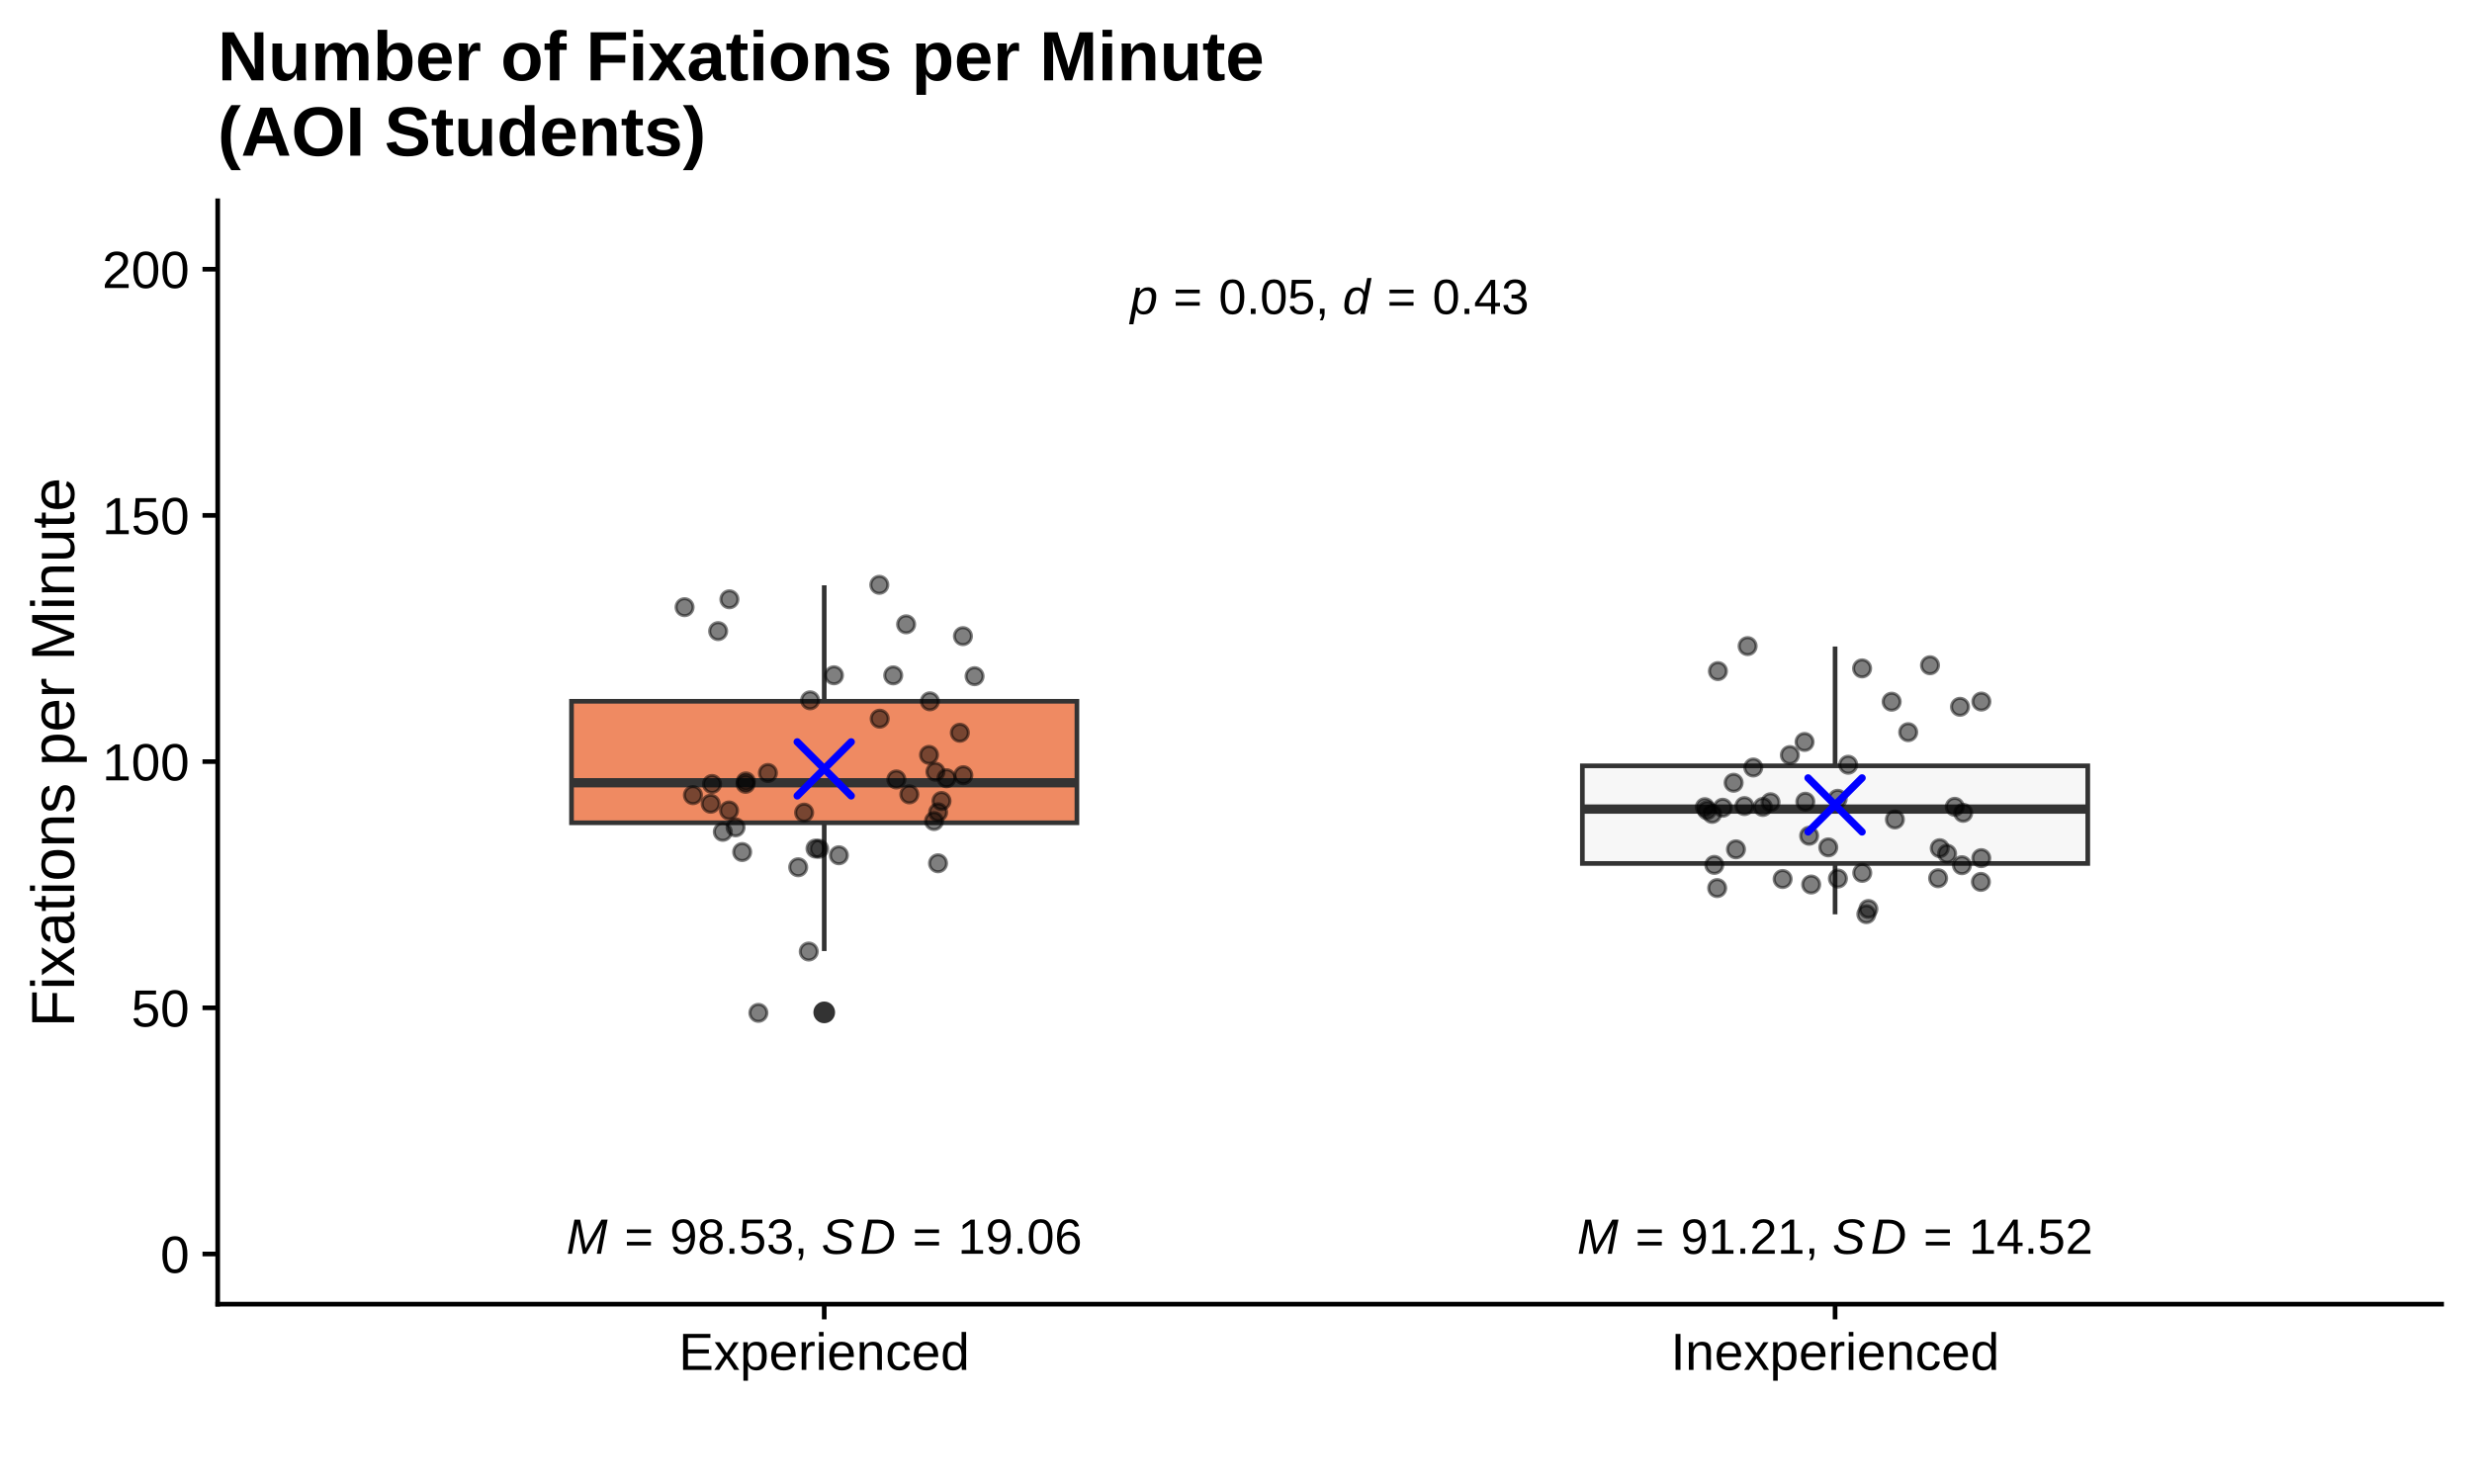
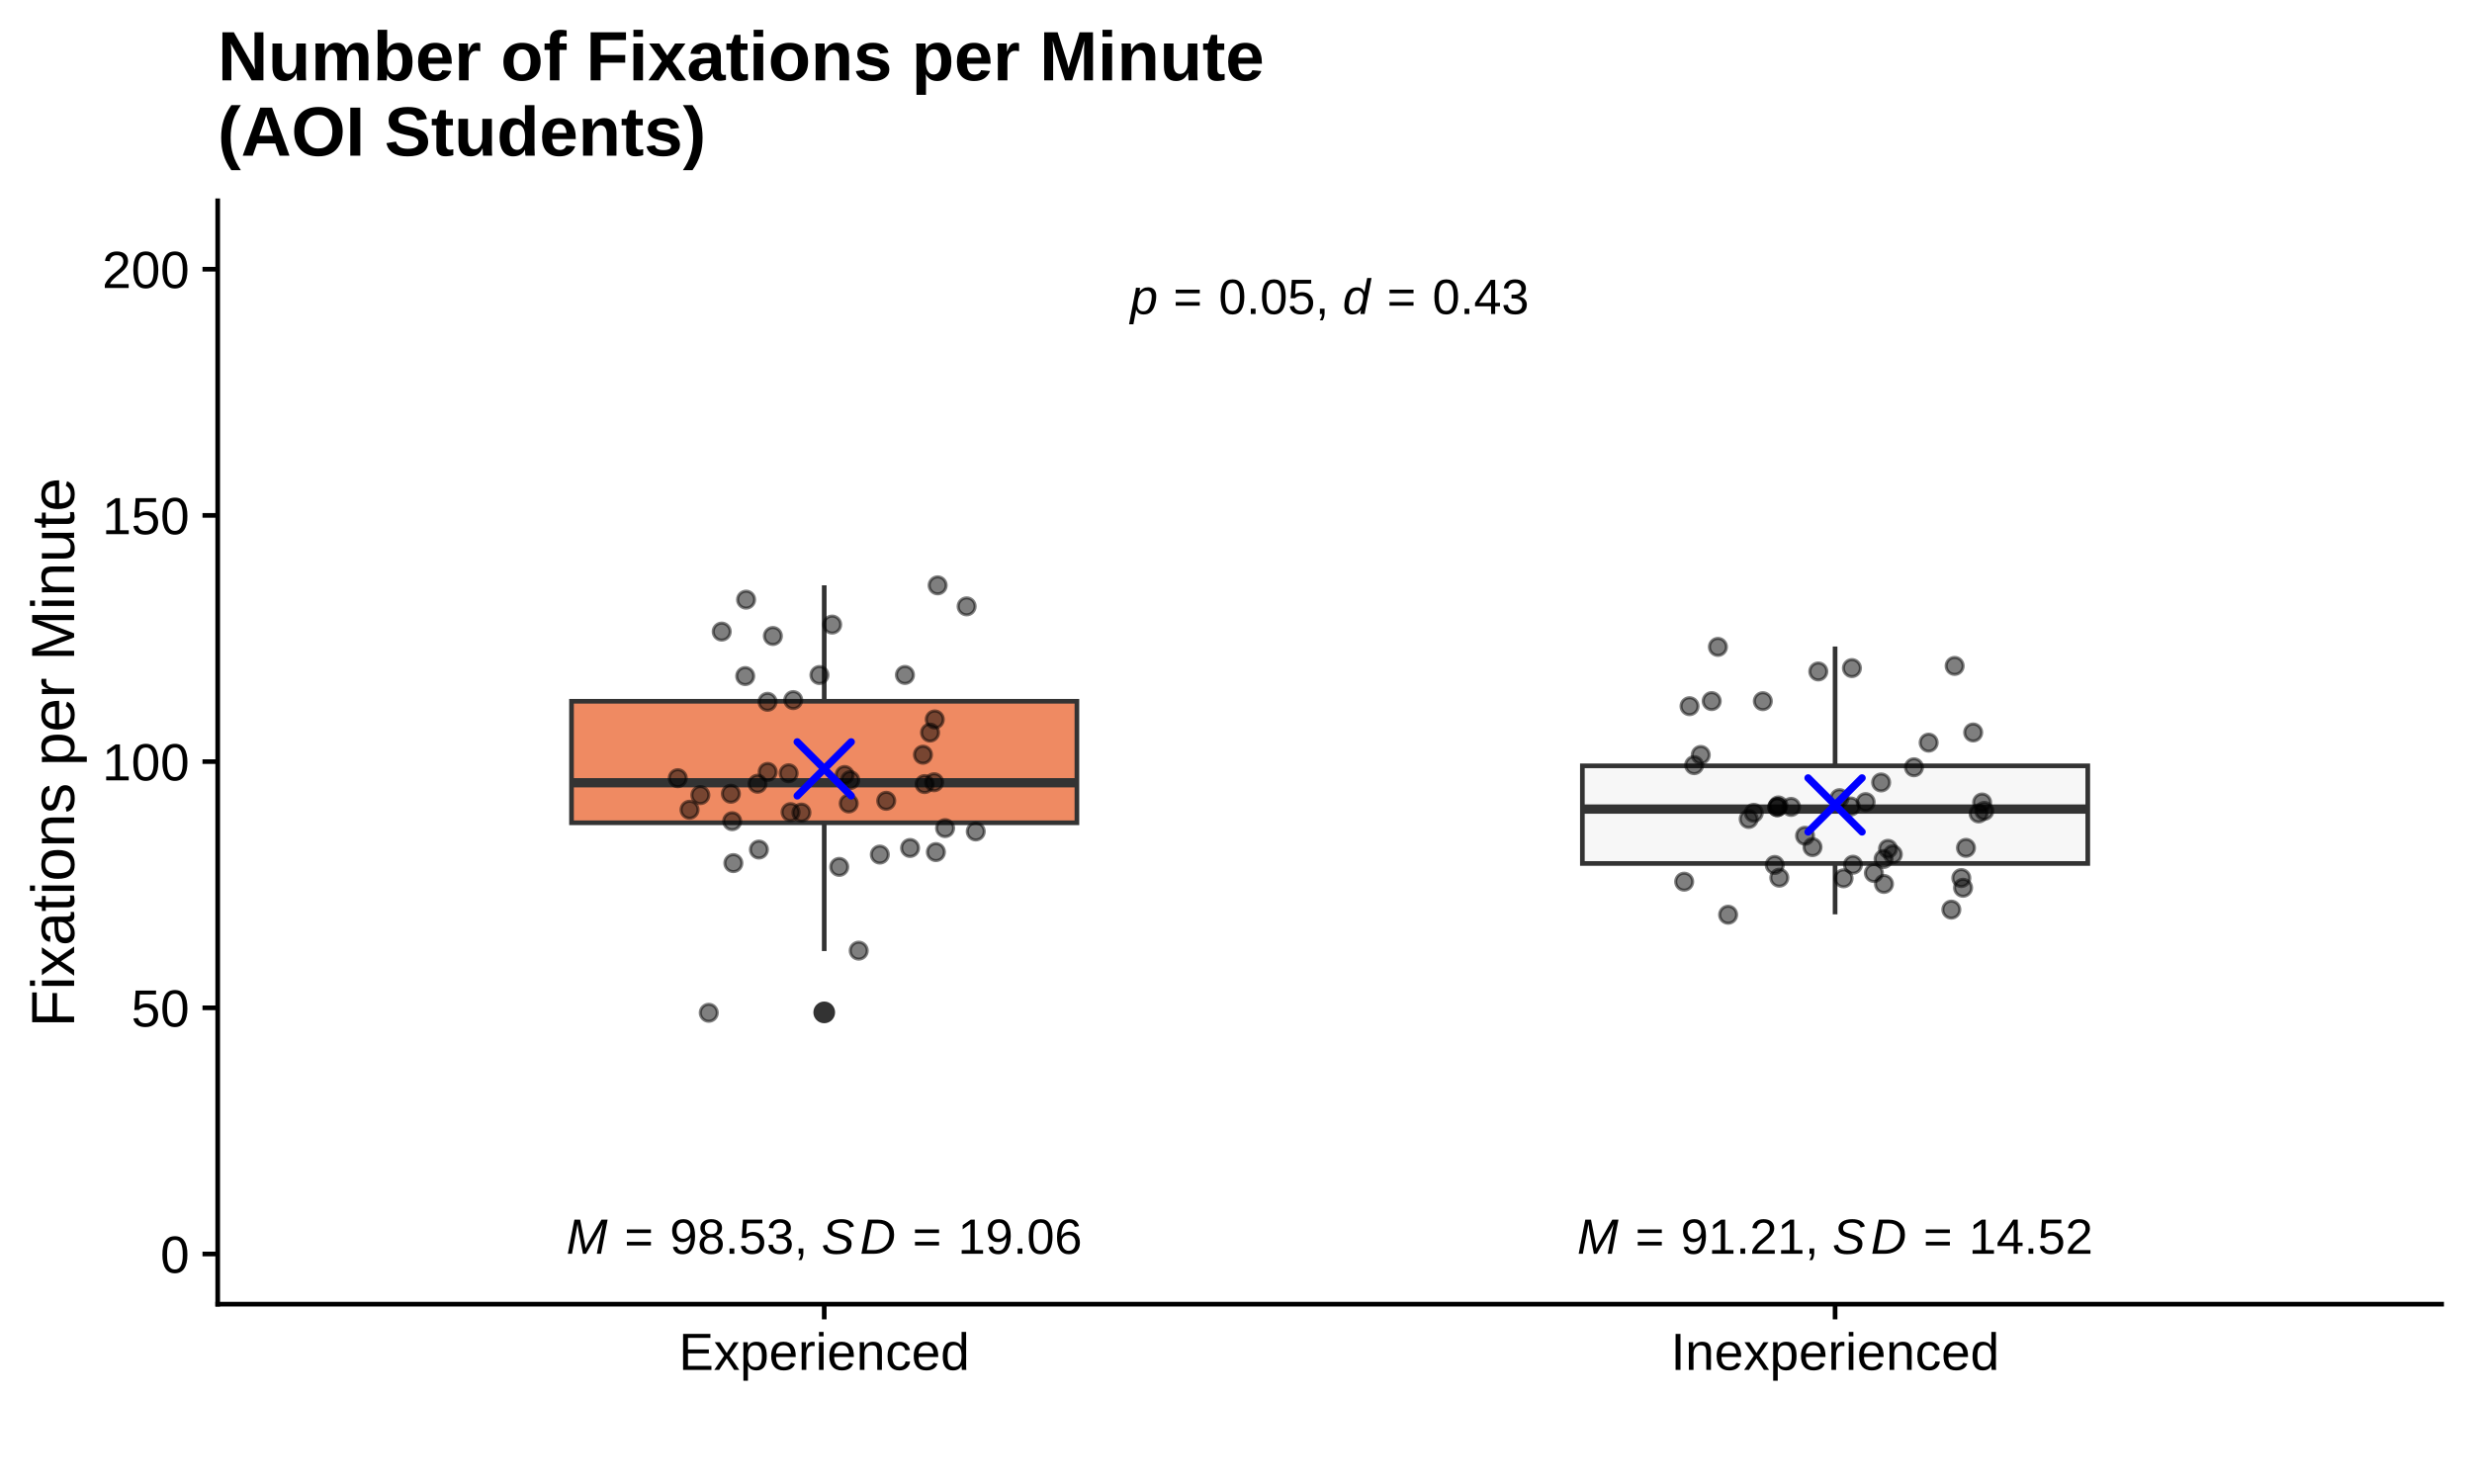
<svg xmlns="http://www.w3.org/2000/svg" class="svglite" width="566.93pt" height="340.16pt" viewBox="0 0 566.93 340.16">
  <defs>
    <style type="text/css">
    .svglite line, .svglite polyline, .svglite polygon, .svglite path, .svglite rect, .svglite circle {
      fill: none;
      stroke: #000000;
      stroke-linecap: round;
      stroke-linejoin: round;
      stroke-miterlimit: 10.00;
    }
    .svglite text {
      white-space: pre;
    }
  </style>
  </defs>
  <rect width="100%" height="100%" style="stroke: none; fill: none;" />
  <defs>
    <clipPath id="cpMC4wMHw1NjYuOTN8MC4wMHwzNDAuMTY=">
      <rect x="0.00" y="0.00" width="566.93" height="340.16" />
    </clipPath>
  </defs>
  <g clip-path="url(#cpMC4wMHw1NjYuOTN8MC4wMHwzNDAuMTY=)">
</g>
  <defs>
    <clipPath id="cpNDkuOTN8NTU5Ljk2fDQ2LjA1fDI5OS4xNA==">
      <rect x="49.93" y="46.05" width="510.03" height="253.08" />
    </clipPath>
  </defs>
  <g clip-path="url(#cpNDkuOTN8NTU5Ljk2fDQ2LjA1fDI5OS4xNA==)">
    <circle cx="189.03" cy="232.21" r="2.49" style="stroke-width: 0.71; stroke: none; fill: #333333;" />
    <line x1="189.03" y1="160.85" x2="189.03" y2="134.25" style="stroke-width: 1.07; stroke: #333333; stroke-linecap: butt;" />
    <line x1="189.03" y1="188.72" x2="189.03" y2="218.14" style="stroke-width: 1.07; stroke: #333333; stroke-linecap: butt;" />
    <polygon points="131.07,160.85 131.07,188.72 246.98,188.72 246.98,160.85 131.07,160.85 " style="stroke-width: 1.07; stroke: #333333; stroke-linecap: butt; stroke-linejoin: miter; fill: #EF8A62;" />
    <line x1="131.07" y1="179.54" x2="246.98" y2="179.54" style="stroke-width: 2.13; stroke: #333333; stroke-linecap: butt; stroke-linejoin: miter;" />
    <line x1="420.86" y1="175.66" x2="420.86" y2="148.29" style="stroke-width: 1.07; stroke: #333333; stroke-linecap: butt;" />
    <line x1="420.86" y1="198.05" x2="420.86" y2="209.72" style="stroke-width: 1.07; stroke: #333333; stroke-linecap: butt;" />
    <polygon points="362.90,175.66 362.90,198.05 478.81,198.05 478.81,175.66 362.90,175.66 " style="stroke-width: 1.07; stroke: #333333; stroke-linecap: butt; stroke-linejoin: miter; fill: #F7F7F7;" />
    <line x1="362.90" y1="185.58" x2="478.81" y2="185.58" style="stroke-width: 2.13; stroke: #333333; stroke-linecap: butt; stroke-linejoin: miter;" />
-     <circle cx="398.13" cy="194.81" r="1.95" style="stroke-width: 0.71; stroke: #000000; stroke-opacity: 0.50; fill: #000000; fill-opacity: 0.50;" />
-     <circle cx="414.04" cy="183.89" r="1.95" style="stroke-width: 0.71; stroke: #000000; stroke-opacity: 0.50; fill: #000000; fill-opacity: 0.50;" />
-     <circle cx="395.09" cy="185.27" r="1.95" style="stroke-width: 0.71; stroke: #000000; stroke-opacity: 0.50; fill: #000000; fill-opacity: 0.50;" />
-     <circle cx="450.24" cy="186.44" r="1.95" style="stroke-width: 0.71; stroke: #000000; stroke-opacity: 0.50; fill: #000000; fill-opacity: 0.50;" />
-     <circle cx="428.03" cy="209.68" r="1.95" style="stroke-width: 0.71; stroke: #000000; stroke-opacity: 0.50; fill: #000000; fill-opacity: 0.50;" />
-     <circle cx="449.95" cy="198.45" r="1.95" style="stroke-width: 0.71; stroke: #000000; stroke-opacity: 0.50; fill: #000000; fill-opacity: 0.50;" />
-     <circle cx="410.49" cy="173.19" r="1.95" style="stroke-width: 0.71; stroke: #000000; stroke-opacity: 0.50; fill: #000000; fill-opacity: 0.50;" />
-     <circle cx="402.10" cy="176.04" r="1.95" style="stroke-width: 0.71; stroke: #000000; stroke-opacity: 0.50; fill: #000000; fill-opacity: 0.50;" />
-     <circle cx="427.09" cy="200.21" r="1.95" style="stroke-width: 0.71; stroke: #000000; stroke-opacity: 0.50; fill: #000000; fill-opacity: 0.50;" />
-     <circle cx="414.91" cy="191.70" r="1.95" style="stroke-width: 0.71; stroke: #000000; stroke-opacity: 0.50; fill: #000000; fill-opacity: 0.50;" />
-     <circle cx="434.58" cy="187.96" r="1.95" style="stroke-width: 0.71; stroke: #000000; stroke-opacity: 0.50; fill: #000000; fill-opacity: 0.50;" />
-     <circle cx="427.05" cy="153.31" r="1.95" style="stroke-width: 0.71; stroke: #000000; stroke-opacity: 0.50; fill: #000000; fill-opacity: 0.50;" />
-     <circle cx="437.63" cy="167.94" r="1.95" style="stroke-width: 0.71; stroke: #000000; stroke-opacity: 0.50; fill: #000000; fill-opacity: 0.50;" />
-     <circle cx="454.39" cy="196.83" r="1.95" style="stroke-width: 0.71; stroke: #000000; stroke-opacity: 0.50; fill: #000000; fill-opacity: 0.50;" />
-     <circle cx="454.41" cy="160.92" r="1.95" style="stroke-width: 0.71; stroke: #000000; stroke-opacity: 0.50; fill: #000000; fill-opacity: 0.50;" />
-     <circle cx="433.83" cy="160.95" r="1.95" style="stroke-width: 0.71; stroke: #000000; stroke-opacity: 0.50; fill: #000000; fill-opacity: 0.50;" />
-     <circle cx="419.30" cy="194.36" r="1.95" style="stroke-width: 0.71; stroke: #000000; stroke-opacity: 0.50; fill: #000000; fill-opacity: 0.50;" />
-     <circle cx="413.86" cy="170.18" r="1.95" style="stroke-width: 0.71; stroke: #000000; stroke-opacity: 0.50; fill: #000000; fill-opacity: 0.50;" />
-     <circle cx="397.59" cy="179.54" r="1.95" style="stroke-width: 0.71; stroke: #000000; stroke-opacity: 0.50; fill: #000000; fill-opacity: 0.50;" />
-     <circle cx="393.82" cy="203.70" r="1.95" style="stroke-width: 0.71; stroke: #000000; stroke-opacity: 0.50; fill: #000000; fill-opacity: 0.50;" />
-     <circle cx="444.49" cy="201.44" r="1.95" style="stroke-width: 0.71; stroke: #000000; stroke-opacity: 0.50; fill: #000000; fill-opacity: 0.50;" />
-     <circle cx="406.06" cy="184.01" r="1.95" style="stroke-width: 0.71; stroke: #000000; stroke-opacity: 0.50; fill: #000000; fill-opacity: 0.50;" />
-     <circle cx="400.07" cy="184.89" r="1.95" style="stroke-width: 0.71; stroke: #000000; stroke-opacity: 0.50; fill: #000000; fill-opacity: 0.50;" />
-     <circle cx="421.51" cy="201.51" r="1.95" style="stroke-width: 0.71; stroke: #000000; stroke-opacity: 0.50; fill: #000000; fill-opacity: 0.50;" />
-     <circle cx="415.38" cy="202.88" r="1.95" style="stroke-width: 0.71; stroke: #000000; stroke-opacity: 0.50; fill: #000000; fill-opacity: 0.50;" />
-     <circle cx="454.30" cy="202.28" r="1.95" style="stroke-width: 0.71; stroke: #000000; stroke-opacity: 0.50; fill: #000000; fill-opacity: 0.50;" />
-     <circle cx="444.86" cy="194.55" r="1.95" style="stroke-width: 0.71; stroke: #000000; stroke-opacity: 0.50; fill: #000000; fill-opacity: 0.50;" />
-     <circle cx="393.99" cy="153.93" r="1.95" style="stroke-width: 0.71; stroke: #000000; stroke-opacity: 0.50; fill: #000000; fill-opacity: 0.50;" />
-     <circle cx="400.80" cy="148.20" r="1.95" style="stroke-width: 0.71; stroke: #000000; stroke-opacity: 0.50; fill: #000000; fill-opacity: 0.50;" />
-     <circle cx="421.45" cy="183.22" r="1.95" style="stroke-width: 0.71; stroke: #000000; stroke-opacity: 0.50; fill: #000000; fill-opacity: 0.50;" />
-     <circle cx="446.55" cy="195.81" r="1.95" style="stroke-width: 0.71; stroke: #000000; stroke-opacity: 0.50; fill: #000000; fill-opacity: 0.50;" />
-     <circle cx="408.83" cy="201.62" r="1.95" style="stroke-width: 0.71; stroke: #000000; stroke-opacity: 0.50; fill: #000000; fill-opacity: 0.50;" />
-     <circle cx="428.50" cy="208.49" r="1.95" style="stroke-width: 0.71; stroke: #000000; stroke-opacity: 0.50; fill: #000000; fill-opacity: 0.50;" />
-     <circle cx="392.67" cy="186.68" r="1.95" style="stroke-width: 0.71; stroke: #000000; stroke-opacity: 0.50; fill: #000000; fill-opacity: 0.50;" />
-     <circle cx="448.31" cy="185.06" r="1.95" style="stroke-width: 0.71; stroke: #000000; stroke-opacity: 0.50; fill: #000000; fill-opacity: 0.50;" />
-     <circle cx="442.63" cy="152.59" r="1.95" style="stroke-width: 0.71; stroke: #000000; stroke-opacity: 0.50; fill: #000000; fill-opacity: 0.50;" />
-     <circle cx="390.99" cy="185.14" r="1.95" style="stroke-width: 0.71; stroke: #000000; stroke-opacity: 0.50; fill: #000000; fill-opacity: 0.50;" />
-     <circle cx="391.48" cy="185.85" r="1.95" style="stroke-width: 0.71; stroke: #000000; stroke-opacity: 0.50; fill: #000000; fill-opacity: 0.50;" />
-     <circle cx="404.29" cy="185.09" r="1.95" style="stroke-width: 0.71; stroke: #000000; stroke-opacity: 0.50; fill: #000000; fill-opacity: 0.50;" />
-     <circle cx="423.87" cy="175.41" r="1.95" style="stroke-width: 0.71; stroke: #000000; stroke-opacity: 0.50; fill: #000000; fill-opacity: 0.50;" />
-     <circle cx="449.51" cy="162.12" r="1.95" style="stroke-width: 0.71; stroke: #000000; stroke-opacity: 0.50; fill: #000000; fill-opacity: 0.50;" />
-     <circle cx="393.16" cy="198.38" r="1.95" style="stroke-width: 0.71; stroke: #000000; stroke-opacity: 0.50; fill: #000000; fill-opacity: 0.50;" />
-     <circle cx="207.81" cy="143.20" r="1.95" style="stroke-width: 0.71; stroke: #000000; stroke-opacity: 0.50; fill: #000000; fill-opacity: 0.50;" />
-     <circle cx="168.70" cy="189.77" r="1.95" style="stroke-width: 0.71; stroke: #000000; stroke-opacity: 0.50; fill: #000000; fill-opacity: 0.50;" />
-     <circle cx="187.03" cy="194.64" r="1.95" style="stroke-width: 0.71; stroke: #000000; stroke-opacity: 0.50; fill: #000000; fill-opacity: 0.50;" />
-     <circle cx="173.93" cy="232.32" r="1.95" style="stroke-width: 0.71; stroke: #000000; stroke-opacity: 0.50; fill: #000000; fill-opacity: 0.50;" />
-     <circle cx="201.66" cy="134.14" r="1.95" style="stroke-width: 0.71; stroke: #000000; stroke-opacity: 0.50; fill: #000000; fill-opacity: 0.50;" />
-     <circle cx="184.42" cy="186.39" r="1.95" style="stroke-width: 0.71; stroke: #000000; stroke-opacity: 0.50; fill: #000000; fill-opacity: 0.50;" />
-     <circle cx="192.39" cy="196.17" r="1.95" style="stroke-width: 0.71; stroke: #000000; stroke-opacity: 0.50; fill: #000000; fill-opacity: 0.50;" />
-     <circle cx="217.08" cy="178.50" r="1.95" style="stroke-width: 0.71; stroke: #000000; stroke-opacity: 0.50; fill: #000000; fill-opacity: 0.50;" />
-     <circle cx="164.70" cy="144.76" r="1.95" style="stroke-width: 0.71; stroke: #000000; stroke-opacity: 0.50; fill: #000000; fill-opacity: 0.50;" />
-     <circle cx="213.26" cy="160.86" r="1.95" style="stroke-width: 0.71; stroke: #000000; stroke-opacity: 0.50; fill: #000000; fill-opacity: 0.50;" />
-     <circle cx="220.13" cy="168.07" r="1.95" style="stroke-width: 0.71; stroke: #000000; stroke-opacity: 0.50; fill: #000000; fill-opacity: 0.50;" />
-     <circle cx="170.99" cy="179.79" r="1.95" style="stroke-width: 0.71; stroke: #000000; stroke-opacity: 0.50; fill: #000000; fill-opacity: 0.50;" />
-     <circle cx="185.79" cy="160.63" r="1.95" style="stroke-width: 0.71; stroke: #000000; stroke-opacity: 0.50; fill: #000000; fill-opacity: 0.50;" />
-     <circle cx="215.13" cy="198.01" r="1.95" style="stroke-width: 0.71; stroke: #000000; stroke-opacity: 0.50; fill: #000000; fill-opacity: 0.50;" />
-     <circle cx="185.48" cy="218.25" r="1.95" style="stroke-width: 0.71; stroke: #000000; stroke-opacity: 0.50; fill: #000000; fill-opacity: 0.50;" />
-     <circle cx="223.51" cy="155.10" r="1.95" style="stroke-width: 0.71; stroke: #000000; stroke-opacity: 0.50; fill: #000000; fill-opacity: 0.50;" />
-     <circle cx="214.21" cy="188.33" r="1.95" style="stroke-width: 0.71; stroke: #000000; stroke-opacity: 0.50; fill: #000000; fill-opacity: 0.50;" />
-     <circle cx="171.05" cy="179.23" r="1.95" style="stroke-width: 0.71; stroke: #000000; stroke-opacity: 0.50; fill: #000000; fill-opacity: 0.50;" />
-     <circle cx="204.85" cy="154.91" r="1.95" style="stroke-width: 0.71; stroke: #000000; stroke-opacity: 0.50; fill: #000000; fill-opacity: 0.50;" />
-     <circle cx="157.00" cy="139.27" r="1.95" style="stroke-width: 0.71; stroke: #000000; stroke-opacity: 0.50; fill: #000000; fill-opacity: 0.50;" />
-     <circle cx="213.06" cy="173.15" r="1.95" style="stroke-width: 0.71; stroke: #000000; stroke-opacity: 0.50; fill: #000000; fill-opacity: 0.50;" />
-     <circle cx="220.93" cy="177.81" r="1.95" style="stroke-width: 0.71; stroke: #000000; stroke-opacity: 0.50; fill: #000000; fill-opacity: 0.50;" />
-     <circle cx="158.92" cy="182.38" r="1.95" style="stroke-width: 0.71; stroke: #000000; stroke-opacity: 0.50; fill: #000000; fill-opacity: 0.50;" />
-     <circle cx="162.99" cy="184.35" r="1.95" style="stroke-width: 0.71; stroke: #000000; stroke-opacity: 0.50; fill: #000000; fill-opacity: 0.50;" />
-     <circle cx="163.30" cy="179.82" r="1.95" style="stroke-width: 0.71; stroke: #000000; stroke-opacity: 0.50; fill: #000000; fill-opacity: 0.50;" />
-     <circle cx="205.57" cy="178.78" r="1.95" style="stroke-width: 0.71; stroke: #000000; stroke-opacity: 0.50; fill: #000000; fill-opacity: 0.50;" />
-     <circle cx="215.15" cy="186.31" r="1.95" style="stroke-width: 0.71; stroke: #000000; stroke-opacity: 0.50; fill: #000000; fill-opacity: 0.50;" />
-     <circle cx="208.55" cy="182.20" r="1.95" style="stroke-width: 0.71; stroke: #000000; stroke-opacity: 0.50; fill: #000000; fill-opacity: 0.50;" />
-     <circle cx="187.86" cy="194.69" r="1.95" style="stroke-width: 0.71; stroke: #000000; stroke-opacity: 0.50; fill: #000000; fill-opacity: 0.50;" />
-     <circle cx="183.06" cy="198.92" r="1.95" style="stroke-width: 0.71; stroke: #000000; stroke-opacity: 0.50; fill: #000000; fill-opacity: 0.50;" />
-     <circle cx="176.12" cy="177.30" r="1.95" style="stroke-width: 0.71; stroke: #000000; stroke-opacity: 0.50; fill: #000000; fill-opacity: 0.50;" />
-     <circle cx="214.54" cy="177.01" r="1.95" style="stroke-width: 0.71; stroke: #000000; stroke-opacity: 0.50; fill: #000000; fill-opacity: 0.50;" />
-     <circle cx="220.84" cy="145.91" r="1.95" style="stroke-width: 0.71; stroke: #000000; stroke-opacity: 0.50; fill: #000000; fill-opacity: 0.50;" />
-     <circle cx="191.26" cy="154.89" r="1.95" style="stroke-width: 0.71; stroke: #000000; stroke-opacity: 0.50; fill: #000000; fill-opacity: 0.50;" />
-     <circle cx="165.77" cy="190.80" r="1.95" style="stroke-width: 0.71; stroke: #000000; stroke-opacity: 0.50; fill: #000000; fill-opacity: 0.50;" />
-     <circle cx="170.21" cy="195.43" r="1.95" style="stroke-width: 0.71; stroke: #000000; stroke-opacity: 0.50; fill: #000000; fill-opacity: 0.50;" />
-     <circle cx="215.92" cy="183.72" r="1.95" style="stroke-width: 0.71; stroke: #000000; stroke-opacity: 0.50; fill: #000000; fill-opacity: 0.50;" />
-     <circle cx="167.20" cy="185.90" r="1.95" style="stroke-width: 0.71; stroke: #000000; stroke-opacity: 0.50; fill: #000000; fill-opacity: 0.50;" />
-     <circle cx="167.28" cy="137.46" r="1.95" style="stroke-width: 0.71; stroke: #000000; stroke-opacity: 0.50; fill: #000000; fill-opacity: 0.50;" />
-     <circle cx="201.75" cy="164.85" r="1.95" style="stroke-width: 0.71; stroke: #000000; stroke-opacity: 0.50; fill: #000000; fill-opacity: 0.50;" />
+     <circle cx="433.00" cy="194.69" r="1.95" style="stroke-width: 0.71; stroke: #000000; stroke-opacity: 0.50; fill: #000000; fill-opacity: 0.50;" />
+     <circle cx="454.58" cy="184.07" r="1.95" style="stroke-width: 0.71; stroke: #000000; stroke-opacity: 0.50; fill: #000000; fill-opacity: 0.50;" />
+     <circle cx="407.57" cy="185.15" r="1.95" style="stroke-width: 0.71; stroke: #000000; stroke-opacity: 0.50; fill: #000000; fill-opacity: 0.50;" />
+     <circle cx="402.21" cy="186.44" r="1.95" style="stroke-width: 0.71; stroke: #000000; stroke-opacity: 0.50; fill: #000000; fill-opacity: 0.50;" />
+     <circle cx="396.33" cy="209.81" r="1.95" style="stroke-width: 0.71; stroke: #000000; stroke-opacity: 0.50; fill: #000000; fill-opacity: 0.50;" />
+     <circle cx="407.02" cy="198.39" r="1.95" style="stroke-width: 0.71; stroke: #000000; stroke-opacity: 0.50; fill: #000000; fill-opacity: 0.50;" />
+     <circle cx="390.05" cy="173.16" r="1.95" style="stroke-width: 0.71; stroke: #000000; stroke-opacity: 0.50; fill: #000000; fill-opacity: 0.50;" />
+     <circle cx="438.95" cy="175.99" r="1.95" style="stroke-width: 0.71; stroke: #000000; stroke-opacity: 0.50; fill: #000000; fill-opacity: 0.50;" />
+     <circle cx="429.76" cy="200.24" r="1.95" style="stroke-width: 0.71; stroke: #000000; stroke-opacity: 0.50; fill: #000000; fill-opacity: 0.50;" />
+     <circle cx="413.97" cy="191.70" r="1.95" style="stroke-width: 0.71; stroke: #000000; stroke-opacity: 0.50; fill: #000000; fill-opacity: 0.50;" />
+     <circle cx="401.05" cy="187.85" r="1.95" style="stroke-width: 0.71; stroke: #000000; stroke-opacity: 0.50; fill: #000000; fill-opacity: 0.50;" />
+     <circle cx="424.72" cy="153.24" r="1.95" style="stroke-width: 0.71; stroke: #000000; stroke-opacity: 0.50; fill: #000000; fill-opacity: 0.50;" />
+     <circle cx="452.53" cy="168.01" r="1.95" style="stroke-width: 0.71; stroke: #000000; stroke-opacity: 0.50; fill: #000000; fill-opacity: 0.50;" />
+     <circle cx="431.98" cy="197.03" r="1.95" style="stroke-width: 0.71; stroke: #000000; stroke-opacity: 0.50; fill: #000000; fill-opacity: 0.50;" />
+     <circle cx="392.56" cy="160.81" r="1.95" style="stroke-width: 0.71; stroke: #000000; stroke-opacity: 0.50; fill: #000000; fill-opacity: 0.50;" />
+     <circle cx="404.29" cy="160.83" r="1.95" style="stroke-width: 0.71; stroke: #000000; stroke-opacity: 0.50; fill: #000000; fill-opacity: 0.50;" />
+     <circle cx="415.68" cy="194.30" r="1.95" style="stroke-width: 0.71; stroke: #000000; stroke-opacity: 0.50; fill: #000000; fill-opacity: 0.50;" />
+     <circle cx="442.32" cy="170.34" r="1.95" style="stroke-width: 0.71; stroke: #000000; stroke-opacity: 0.50; fill: #000000; fill-opacity: 0.50;" />
+     <circle cx="431.42" cy="179.47" r="1.95" style="stroke-width: 0.71; stroke: #000000; stroke-opacity: 0.50; fill: #000000; fill-opacity: 0.50;" />
+     <circle cx="450.21" cy="203.63" r="1.95" style="stroke-width: 0.71; stroke: #000000; stroke-opacity: 0.50; fill: #000000; fill-opacity: 0.50;" />
+     <circle cx="408.07" cy="201.32" r="1.95" style="stroke-width: 0.71; stroke: #000000; stroke-opacity: 0.50; fill: #000000; fill-opacity: 0.50;" />
+     <circle cx="427.87" cy="183.98" r="1.95" style="stroke-width: 0.71; stroke: #000000; stroke-opacity: 0.50; fill: #000000; fill-opacity: 0.50;" />
+     <circle cx="407.86" cy="184.74" r="1.95" style="stroke-width: 0.71; stroke: #000000; stroke-opacity: 0.50; fill: #000000; fill-opacity: 0.50;" />
+     <circle cx="449.81" cy="201.40" r="1.95" style="stroke-width: 0.71; stroke: #000000; stroke-opacity: 0.50; fill: #000000; fill-opacity: 0.50;" />
+     <circle cx="432.07" cy="202.75" r="1.95" style="stroke-width: 0.71; stroke: #000000; stroke-opacity: 0.50; fill: #000000; fill-opacity: 0.50;" />
+     <circle cx="386.25" cy="202.23" r="1.95" style="stroke-width: 0.71; stroke: #000000; stroke-opacity: 0.50; fill: #000000; fill-opacity: 0.50;" />
+     <circle cx="450.88" cy="194.47" r="1.95" style="stroke-width: 0.71; stroke: #000000; stroke-opacity: 0.50; fill: #000000; fill-opacity: 0.50;" />
+     <circle cx="417.01" cy="154.01" r="1.95" style="stroke-width: 0.71; stroke: #000000; stroke-opacity: 0.50; fill: #000000; fill-opacity: 0.50;" />
+     <circle cx="393.99" cy="148.38" r="1.95" style="stroke-width: 0.71; stroke: #000000; stroke-opacity: 0.50; fill: #000000; fill-opacity: 0.50;" />
+     <circle cx="421.88" cy="183.07" r="1.95" style="stroke-width: 0.71; stroke: #000000; stroke-opacity: 0.50; fill: #000000; fill-opacity: 0.50;" />
+     <circle cx="434.10" cy="195.95" r="1.95" style="stroke-width: 0.71; stroke: #000000; stroke-opacity: 0.50; fill: #000000; fill-opacity: 0.50;" />
+     <circle cx="422.80" cy="201.46" r="1.95" style="stroke-width: 0.71; stroke: #000000; stroke-opacity: 0.50; fill: #000000; fill-opacity: 0.50;" />
+     <circle cx="447.52" cy="208.64" r="1.95" style="stroke-width: 0.71; stroke: #000000; stroke-opacity: 0.50; fill: #000000; fill-opacity: 0.50;" />
+     <circle cx="453.77" cy="186.58" r="1.95" style="stroke-width: 0.71; stroke: #000000; stroke-opacity: 0.50; fill: #000000; fill-opacity: 0.50;" />
+     <circle cx="407.63" cy="185.13" r="1.95" style="stroke-width: 0.71; stroke: #000000; stroke-opacity: 0.50; fill: #000000; fill-opacity: 0.50;" />
+     <circle cx="448.28" cy="152.74" r="1.95" style="stroke-width: 0.71; stroke: #000000; stroke-opacity: 0.50; fill: #000000; fill-opacity: 0.50;" />
+     <circle cx="410.77" cy="185.08" r="1.95" style="stroke-width: 0.71; stroke: #000000; stroke-opacity: 0.50; fill: #000000; fill-opacity: 0.50;" />
+     <circle cx="455.08" cy="185.99" r="1.95" style="stroke-width: 0.71; stroke: #000000; stroke-opacity: 0.50; fill: #000000; fill-opacity: 0.50;" />
+     <circle cx="424.45" cy="184.99" r="1.95" style="stroke-width: 0.71; stroke: #000000; stroke-opacity: 0.50; fill: #000000; fill-opacity: 0.50;" />
+     <circle cx="388.54" cy="175.50" r="1.95" style="stroke-width: 0.71; stroke: #000000; stroke-opacity: 0.50; fill: #000000; fill-opacity: 0.50;" />
+     <circle cx="387.48" cy="161.98" r="1.95" style="stroke-width: 0.71; stroke: #000000; stroke-opacity: 0.50; fill: #000000; fill-opacity: 0.50;" />
+     <circle cx="424.96" cy="198.34" r="1.95" style="stroke-width: 0.71; stroke: #000000; stroke-opacity: 0.50; fill: #000000; fill-opacity: 0.50;" />
+     <circle cx="190.85" cy="143.26" r="1.95" style="stroke-width: 0.71; stroke: #000000; stroke-opacity: 0.50; fill: #000000; fill-opacity: 0.50;" />
+     <circle cx="216.75" cy="189.95" r="1.95" style="stroke-width: 0.71; stroke: #000000; stroke-opacity: 0.50; fill: #000000; fill-opacity: 0.50;" />
+     <circle cx="208.72" cy="194.50" r="1.95" style="stroke-width: 0.71; stroke: #000000; stroke-opacity: 0.50; fill: #000000; fill-opacity: 0.50;" />
+     <circle cx="162.55" cy="232.30" r="1.95" style="stroke-width: 0.71; stroke: #000000; stroke-opacity: 0.50; fill: #000000; fill-opacity: 0.50;" />
+     <circle cx="215.04" cy="134.26" r="1.95" style="stroke-width: 0.71; stroke: #000000; stroke-opacity: 0.50; fill: #000000; fill-opacity: 0.50;" />
+     <circle cx="181.31" cy="186.28" r="1.95" style="stroke-width: 0.71; stroke: #000000; stroke-opacity: 0.50; fill: #000000; fill-opacity: 0.50;" />
+     <circle cx="201.78" cy="196.01" r="1.95" style="stroke-width: 0.71; stroke: #000000; stroke-opacity: 0.50; fill: #000000; fill-opacity: 0.50;" />
+     <circle cx="155.44" cy="178.49" r="1.95" style="stroke-width: 0.71; stroke: #000000; stroke-opacity: 0.50; fill: #000000; fill-opacity: 0.50;" />
+     <circle cx="165.52" cy="144.87" r="1.95" style="stroke-width: 0.71; stroke: #000000; stroke-opacity: 0.50; fill: #000000; fill-opacity: 0.50;" />
+     <circle cx="176.03" cy="160.97" r="1.95" style="stroke-width: 0.71; stroke: #000000; stroke-opacity: 0.50; fill: #000000; fill-opacity: 0.50;" />
+     <circle cx="213.30" cy="168.03" r="1.95" style="stroke-width: 0.71; stroke: #000000; stroke-opacity: 0.50; fill: #000000; fill-opacity: 0.50;" />
+     <circle cx="212.05" cy="179.84" r="1.95" style="stroke-width: 0.71; stroke: #000000; stroke-opacity: 0.50; fill: #000000; fill-opacity: 0.50;" />
+     <circle cx="181.92" cy="160.58" r="1.95" style="stroke-width: 0.71; stroke: #000000; stroke-opacity: 0.50; fill: #000000; fill-opacity: 0.50;" />
+     <circle cx="168.19" cy="197.97" r="1.95" style="stroke-width: 0.71; stroke: #000000; stroke-opacity: 0.50; fill: #000000; fill-opacity: 0.50;" />
+     <circle cx="196.94" cy="218.05" r="1.95" style="stroke-width: 0.71; stroke: #000000; stroke-opacity: 0.50; fill: #000000; fill-opacity: 0.50;" />
+     <circle cx="170.91" cy="155.07" r="1.95" style="stroke-width: 0.71; stroke: #000000; stroke-opacity: 0.50; fill: #000000; fill-opacity: 0.50;" />
+     <circle cx="167.92" cy="188.36" r="1.95" style="stroke-width: 0.71; stroke: #000000; stroke-opacity: 0.50; fill: #000000; fill-opacity: 0.50;" />
+     <circle cx="214.24" cy="179.42" r="1.95" style="stroke-width: 0.71; stroke: #000000; stroke-opacity: 0.50; fill: #000000; fill-opacity: 0.50;" />
+     <circle cx="187.93" cy="154.83" r="1.95" style="stroke-width: 0.71; stroke: #000000; stroke-opacity: 0.50; fill: #000000; fill-opacity: 0.50;" />
+     <circle cx="221.69" cy="139.08" r="1.95" style="stroke-width: 0.71; stroke: #000000; stroke-opacity: 0.50; fill: #000000; fill-opacity: 0.50;" />
+     <circle cx="211.67" cy="173.11" r="1.95" style="stroke-width: 0.71; stroke: #000000; stroke-opacity: 0.50; fill: #000000; fill-opacity: 0.50;" />
+     <circle cx="193.71" cy="177.76" r="1.95" style="stroke-width: 0.71; stroke: #000000; stroke-opacity: 0.50; fill: #000000; fill-opacity: 0.50;" />
+     <circle cx="160.62" cy="182.37" r="1.95" style="stroke-width: 0.71; stroke: #000000; stroke-opacity: 0.50; fill: #000000; fill-opacity: 0.50;" />
+     <circle cx="194.65" cy="184.29" r="1.95" style="stroke-width: 0.71; stroke: #000000; stroke-opacity: 0.50; fill: #000000; fill-opacity: 0.50;" />
+     <circle cx="173.74" cy="179.76" r="1.95" style="stroke-width: 0.71; stroke: #000000; stroke-opacity: 0.50; fill: #000000; fill-opacity: 0.50;" />
+     <circle cx="194.99" cy="178.93" r="1.95" style="stroke-width: 0.71; stroke: #000000; stroke-opacity: 0.50; fill: #000000; fill-opacity: 0.50;" />
+     <circle cx="183.80" cy="186.38" r="1.95" style="stroke-width: 0.71; stroke: #000000; stroke-opacity: 0.50; fill: #000000; fill-opacity: 0.50;" />
+     <circle cx="167.62" cy="182.06" r="1.95" style="stroke-width: 0.71; stroke: #000000; stroke-opacity: 0.50; fill: #000000; fill-opacity: 0.50;" />
+     <circle cx="174.05" cy="194.86" r="1.95" style="stroke-width: 0.71; stroke: #000000; stroke-opacity: 0.50; fill: #000000; fill-opacity: 0.50;" />
+     <circle cx="192.47" cy="198.84" r="1.95" style="stroke-width: 0.71; stroke: #000000; stroke-opacity: 0.50; fill: #000000; fill-opacity: 0.50;" />
+     <circle cx="180.87" cy="177.36" r="1.95" style="stroke-width: 0.71; stroke: #000000; stroke-opacity: 0.50; fill: #000000; fill-opacity: 0.50;" />
+     <circle cx="176.06" cy="177.05" r="1.95" style="stroke-width: 0.71; stroke: #000000; stroke-opacity: 0.50; fill: #000000; fill-opacity: 0.50;" />
+     <circle cx="177.25" cy="145.88" r="1.95" style="stroke-width: 0.71; stroke: #000000; stroke-opacity: 0.50; fill: #000000; fill-opacity: 0.50;" />
+     <circle cx="207.54" cy="154.81" r="1.95" style="stroke-width: 0.71; stroke: #000000; stroke-opacity: 0.50; fill: #000000; fill-opacity: 0.50;" />
+     <circle cx="223.78" cy="190.71" r="1.95" style="stroke-width: 0.71; stroke: #000000; stroke-opacity: 0.50; fill: #000000; fill-opacity: 0.50;" />
+     <circle cx="214.64" cy="195.44" r="1.95" style="stroke-width: 0.71; stroke: #000000; stroke-opacity: 0.50; fill: #000000; fill-opacity: 0.50;" />
+     <circle cx="203.25" cy="183.68" r="1.95" style="stroke-width: 0.71; stroke: #000000; stroke-opacity: 0.50; fill: #000000; fill-opacity: 0.50;" />
+     <circle cx="158.14" cy="185.73" r="1.95" style="stroke-width: 0.71; stroke: #000000; stroke-opacity: 0.50; fill: #000000; fill-opacity: 0.50;" />
+     <circle cx="171.11" cy="137.54" r="1.95" style="stroke-width: 0.71; stroke: #000000; stroke-opacity: 0.50; fill: #000000; fill-opacity: 0.50;" />
+     <circle cx="214.38" cy="165.02" r="1.95" style="stroke-width: 0.71; stroke: #000000; stroke-opacity: 0.50; fill: #000000; fill-opacity: 0.50;" />
    <line x1="182.84" y1="182.54" x2="195.21" y2="170.17" style="stroke-width: 1.70; stroke: #0000FF;" />
    <line x1="182.84" y1="170.17" x2="195.21" y2="182.54" style="stroke-width: 1.70; stroke: #0000FF;" />
    <line x1="414.67" y1="190.81" x2="427.04" y2="178.44" style="stroke-width: 1.70; stroke: #0000FF;" />
    <line x1="414.67" y1="178.44" x2="427.04" y2="190.81" style="stroke-width: 1.70; stroke: #0000FF;" />
    <text x="129.88" y="287.58" style="font-size: 11.38px; font-style: italic; font-family: &quot;Arial&quot;;" textLength="9.48px" lengthAdjust="spacingAndGlyphs">M</text>
    <text x="143.21" y="287.58" style="font-size: 11.38px; font-family: &quot;Arial&quot;;" textLength="7.78px" lengthAdjust="spacingAndGlyphs">=</text>
    <text x="153.62" y="287.58" style="font-size: 11.38px; font-family: &quot;Arial&quot;;" textLength="28.48px" lengthAdjust="spacingAndGlyphs">98.53</text>
    <text x="182.10" y="287.58" style="font-size: 11.38px; font-family: &quot;Arial&quot;;" textLength="3.16px" lengthAdjust="spacingAndGlyphs">,</text>
    <text x="185.26" y="287.58" style="font-size: 11.38px; font-family: &quot;Arial&quot;;" textLength="3.12px" lengthAdjust="spacingAndGlyphs"> </text>
    <text x="188.38" y="287.58" style="font-size: 11.38px; font-style: italic; font-family: &quot;Arial&quot;;" textLength="7.59px" lengthAdjust="spacingAndGlyphs">S</text>
    <text x="197.21" y="287.58" style="font-size: 11.38px; font-style: italic; font-family: &quot;Arial&quot;;" textLength="8.22px" lengthAdjust="spacingAndGlyphs">D</text>
    <text x="209.28" y="287.58" style="font-size: 11.38px; font-family: &quot;Arial&quot;;" textLength="7.78px" lengthAdjust="spacingAndGlyphs">=</text>
    <text x="219.69" y="287.58" style="font-size: 11.38px; font-family: &quot;Arial&quot;;" textLength="28.48px" lengthAdjust="spacingAndGlyphs">19.06</text>
    <text x="361.71" y="287.58" style="font-size: 11.38px; font-style: italic; font-family: &quot;Arial&quot;;" textLength="9.48px" lengthAdjust="spacingAndGlyphs">M</text>
    <text x="375.04" y="287.58" style="font-size: 11.38px; font-family: &quot;Arial&quot;;" textLength="7.78px" lengthAdjust="spacingAndGlyphs">=</text>
    <text x="385.46" y="287.58" style="font-size: 11.38px; font-family: &quot;Arial&quot;;" textLength="28.48px" lengthAdjust="spacingAndGlyphs">91.21</text>
    <text x="413.93" y="287.58" style="font-size: 11.38px; font-family: &quot;Arial&quot;;" textLength="3.16px" lengthAdjust="spacingAndGlyphs">,</text>
    <text x="417.09" y="287.58" style="font-size: 11.38px; font-family: &quot;Arial&quot;;" textLength="3.12px" lengthAdjust="spacingAndGlyphs"> </text>
    <text x="420.21" y="287.58" style="font-size: 11.38px; font-style: italic; font-family: &quot;Arial&quot;;" textLength="7.59px" lengthAdjust="spacingAndGlyphs">S</text>
    <text x="429.04" y="287.58" style="font-size: 11.38px; font-style: italic; font-family: &quot;Arial&quot;;" textLength="8.22px" lengthAdjust="spacingAndGlyphs">D</text>
    <text x="441.11" y="287.58" style="font-size: 11.38px; font-family: &quot;Arial&quot;;" textLength="7.78px" lengthAdjust="spacingAndGlyphs">=</text>
    <text x="451.53" y="287.58" style="font-size: 11.38px; font-family: &quot;Arial&quot;;" textLength="28.48px" lengthAdjust="spacingAndGlyphs">14.52</text>
    <text x="259.22" y="72.02" style="font-size: 11.38px; font-style: italic; font-family: &quot;Arial&quot;;" textLength="6.33px" lengthAdjust="spacingAndGlyphs">p</text>
    <text x="269.08" y="72.02" style="font-size: 11.38px; font-family: &quot;Arial&quot;;" textLength="7.78px" lengthAdjust="spacingAndGlyphs">=</text>
    <text x="279.50" y="72.02" style="font-size: 11.38px; font-family: &quot;Arial&quot;;" textLength="22.15px" lengthAdjust="spacingAndGlyphs">0.05</text>
    <text x="301.64" y="72.02" style="font-size: 11.38px; font-family: &quot;Arial&quot;;" textLength="3.16px" lengthAdjust="spacingAndGlyphs">,</text>
    <text x="304.80" y="72.02" style="font-size: 11.38px; font-family: &quot;Arial&quot;;" textLength="3.12px" lengthAdjust="spacingAndGlyphs"> </text>
    <text x="307.92" y="72.02" style="font-size: 11.38px; font-style: italic; font-family: &quot;Arial&quot;;" textLength="6.33px" lengthAdjust="spacingAndGlyphs">d</text>
    <text x="318.10" y="72.02" style="font-size: 11.38px; font-family: &quot;Arial&quot;;" textLength="7.78px" lengthAdjust="spacingAndGlyphs">=</text>
    <text x="328.52" y="72.02" style="font-size: 11.38px; font-family: &quot;Arial&quot;;" textLength="22.15px" lengthAdjust="spacingAndGlyphs">0.43</text>
  </g>
  <g clip-path="url(#cpMC4wMHw1NjYuOTN8MC4wMHwzNDAuMTY=)">
    <polyline points="49.93,299.14 49.93,46.05 " style="stroke-width: 1.07; stroke-linecap: square;" />
    <text x="43.45" y="291.93" text-anchor="end" style="font-size: 12.00px; font-family: &quot;Arial&quot;;" textLength="6.67px" lengthAdjust="spacingAndGlyphs">0</text>
    <text x="43.45" y="235.46" text-anchor="end" style="font-size: 12.00px; font-family: &quot;Arial&quot;;" textLength="13.35px" lengthAdjust="spacingAndGlyphs">50</text>
    <text x="43.45" y="178.99" text-anchor="end" style="font-size: 12.00px; font-family: &quot;Arial&quot;;" textLength="20.02px" lengthAdjust="spacingAndGlyphs">100</text>
    <text x="43.45" y="122.52" text-anchor="end" style="font-size: 12.00px; font-family: &quot;Arial&quot;;" textLength="20.02px" lengthAdjust="spacingAndGlyphs">150</text>
    <text x="43.45" y="66.05" text-anchor="end" style="font-size: 12.00px; font-family: &quot;Arial&quot;;" textLength="20.02px" lengthAdjust="spacingAndGlyphs">200</text>
    <polyline points="46.44,287.63 49.93,287.63 " style="stroke-width: 1.07; stroke-linecap: butt;" />
    <polyline points="46.44,231.16 49.93,231.16 " style="stroke-width: 1.07; stroke-linecap: butt;" />
    <polyline points="46.44,174.69 49.93,174.69 " style="stroke-width: 1.07; stroke-linecap: butt;" />
    <polyline points="46.44,118.22 49.93,118.22 " style="stroke-width: 1.07; stroke-linecap: butt;" />
    <polyline points="46.44,61.75 49.93,61.75 " style="stroke-width: 1.07; stroke-linecap: butt;" />
    <polyline points="49.93,299.14 559.96,299.14 " style="stroke-width: 1.07; stroke-linecap: square;" />
    <polyline points="189.03,302.62 189.03,299.14 " style="stroke-width: 1.07; stroke-linecap: butt;" />
    <polyline points="420.86,302.62 420.86,299.14 " style="stroke-width: 1.07; stroke-linecap: butt;" />
    <text x="189.03" y="314.21" text-anchor="middle" style="font-size: 12.00px; font-family: &quot;Arial&quot;;" textLength="66.72px" lengthAdjust="spacingAndGlyphs">Experienced</text>
    <text x="420.86" y="314.21" text-anchor="middle" style="font-size: 12.00px; font-family: &quot;Arial&quot;;" textLength="75.40px" lengthAdjust="spacingAndGlyphs">Inexperienced</text>
    <text transform="translate(17.00,172.59) rotate(-90)" text-anchor="middle" style="font-size: 14.00px; font-family: &quot;Arial&quot;;" textLength="126.01px" lengthAdjust="spacingAndGlyphs">Fixations per Minute</text>
    <text x="49.93" y="18.43" style="font-size: 16.00px; font-weight: bold; font-family: &quot;Arial&quot;;" textLength="239.98px" lengthAdjust="spacingAndGlyphs">Number of Fixations per Minute</text>
    <text x="49.93" y="35.71" style="font-size: 16.00px; font-weight: bold; font-family: &quot;Arial&quot;;" textLength="111.97px" lengthAdjust="spacingAndGlyphs">(AOI Students)</text>
  </g>
</svg>
